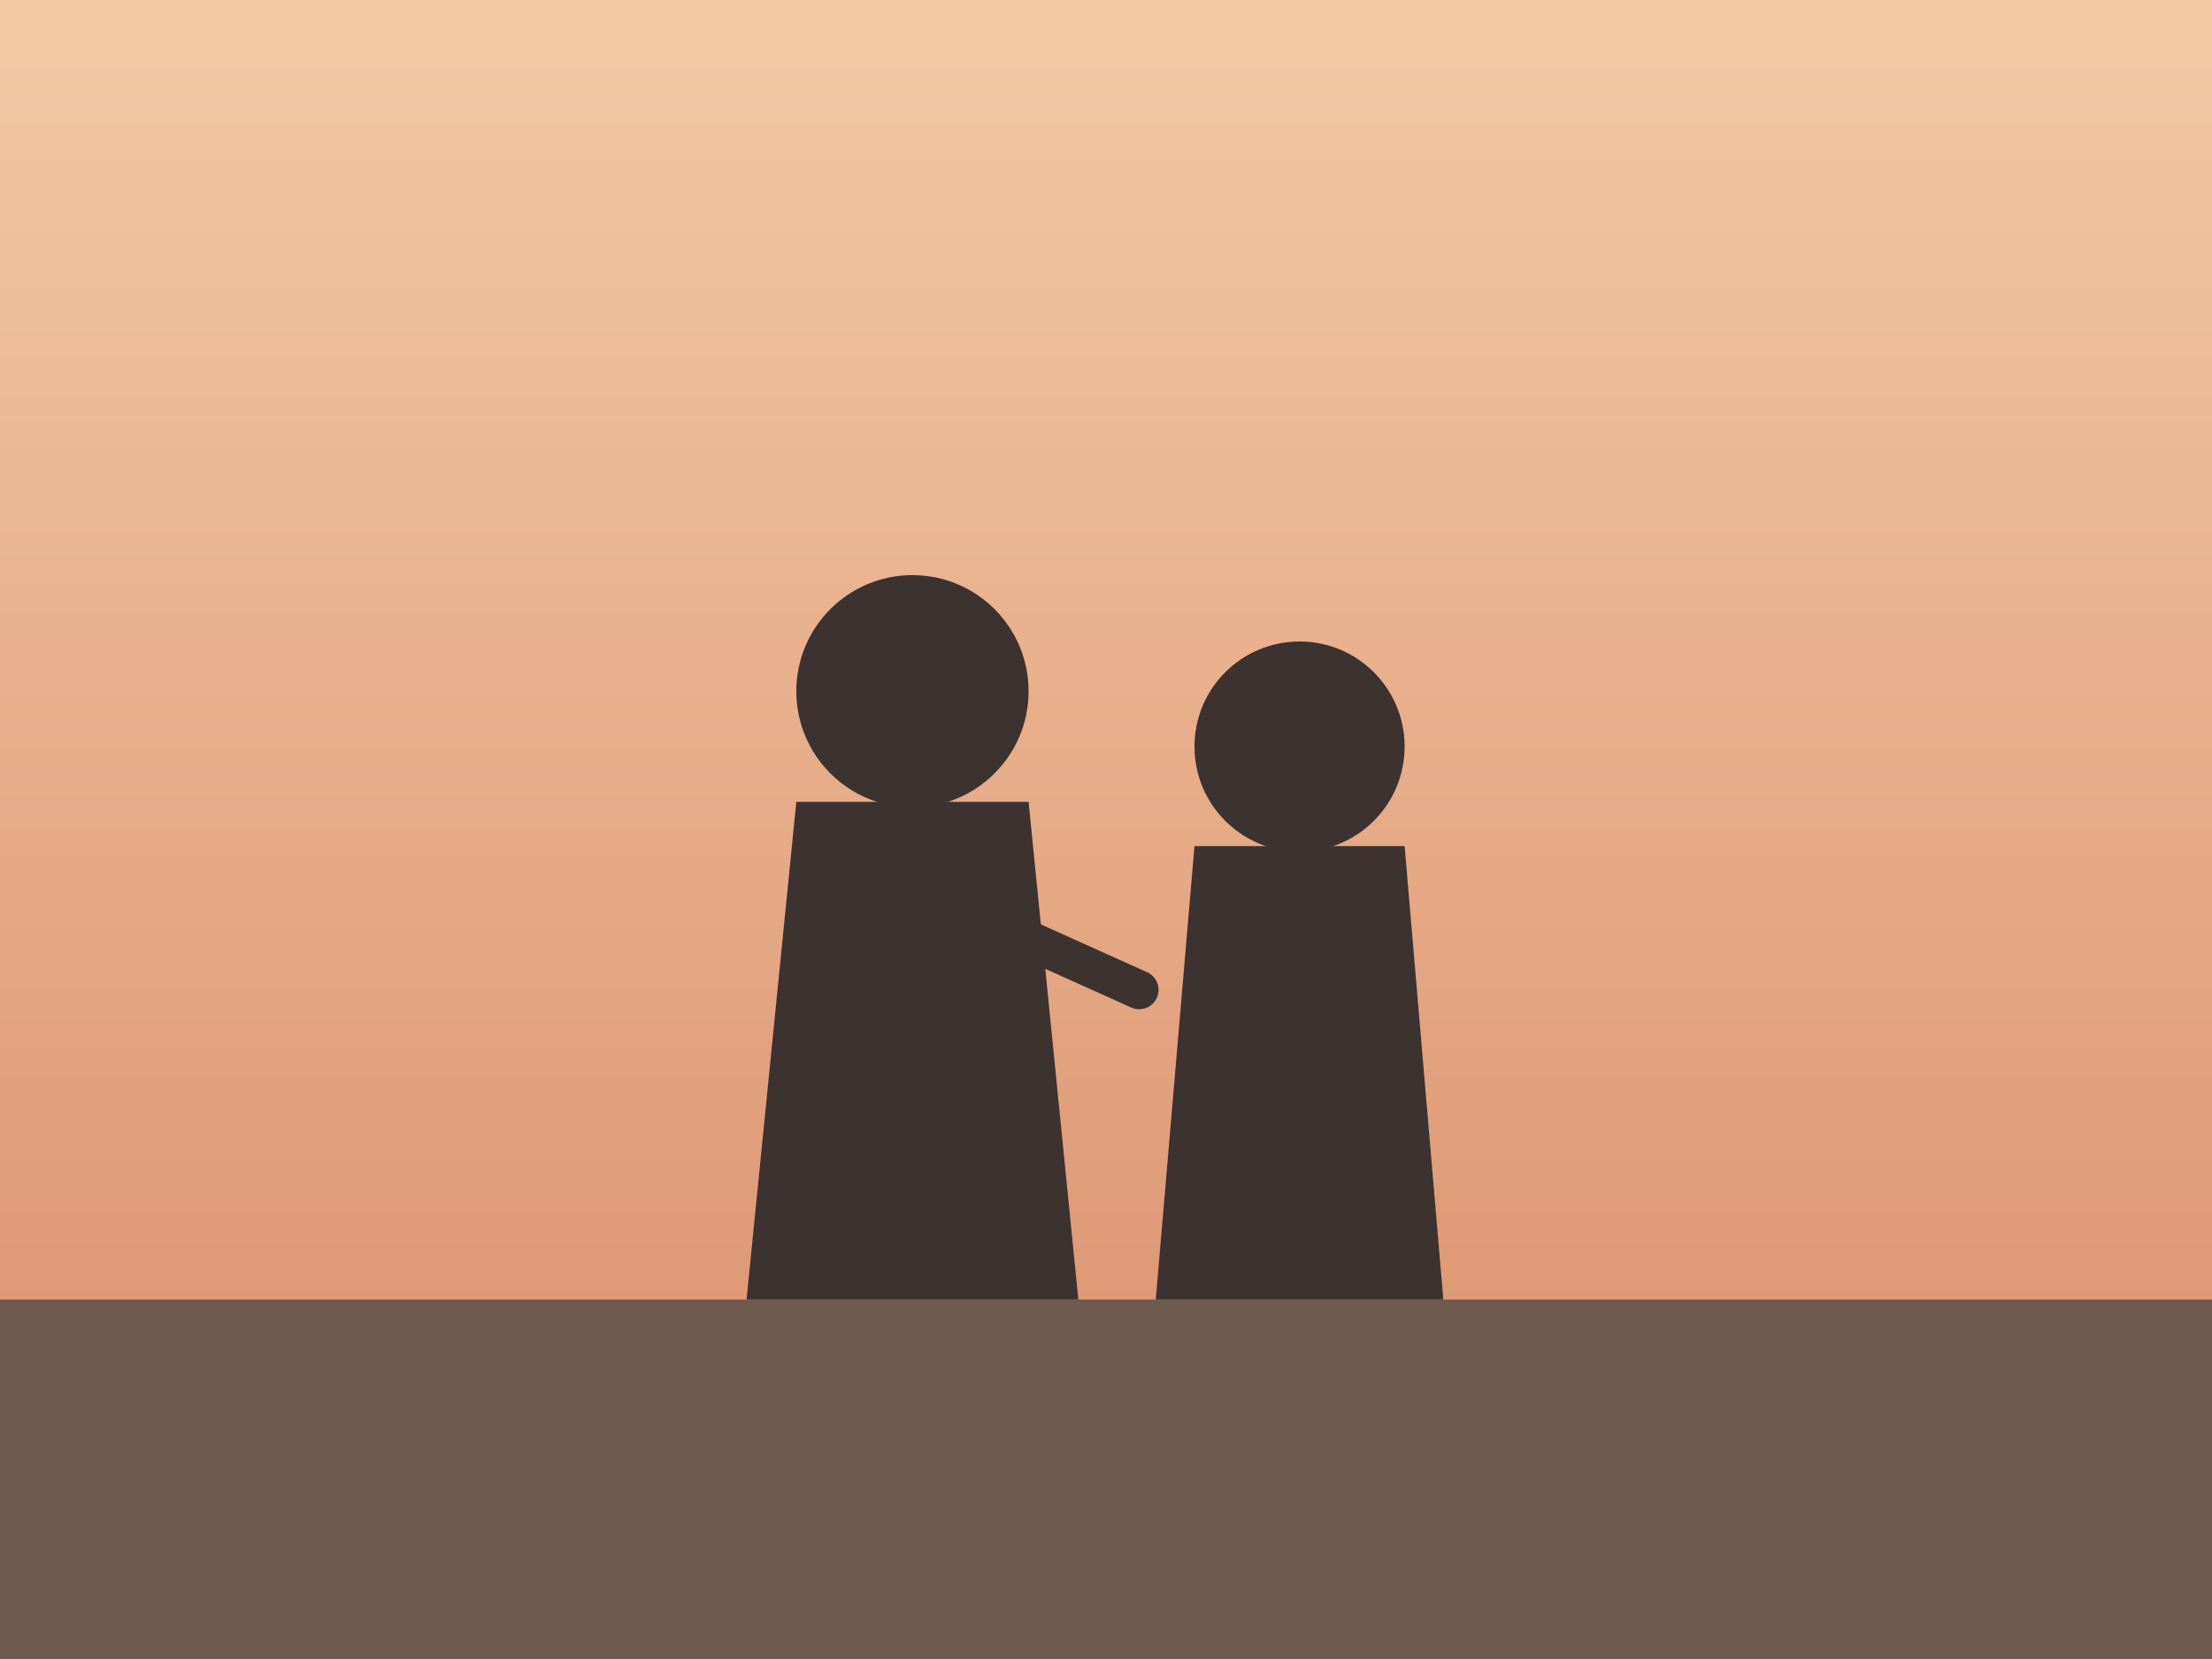
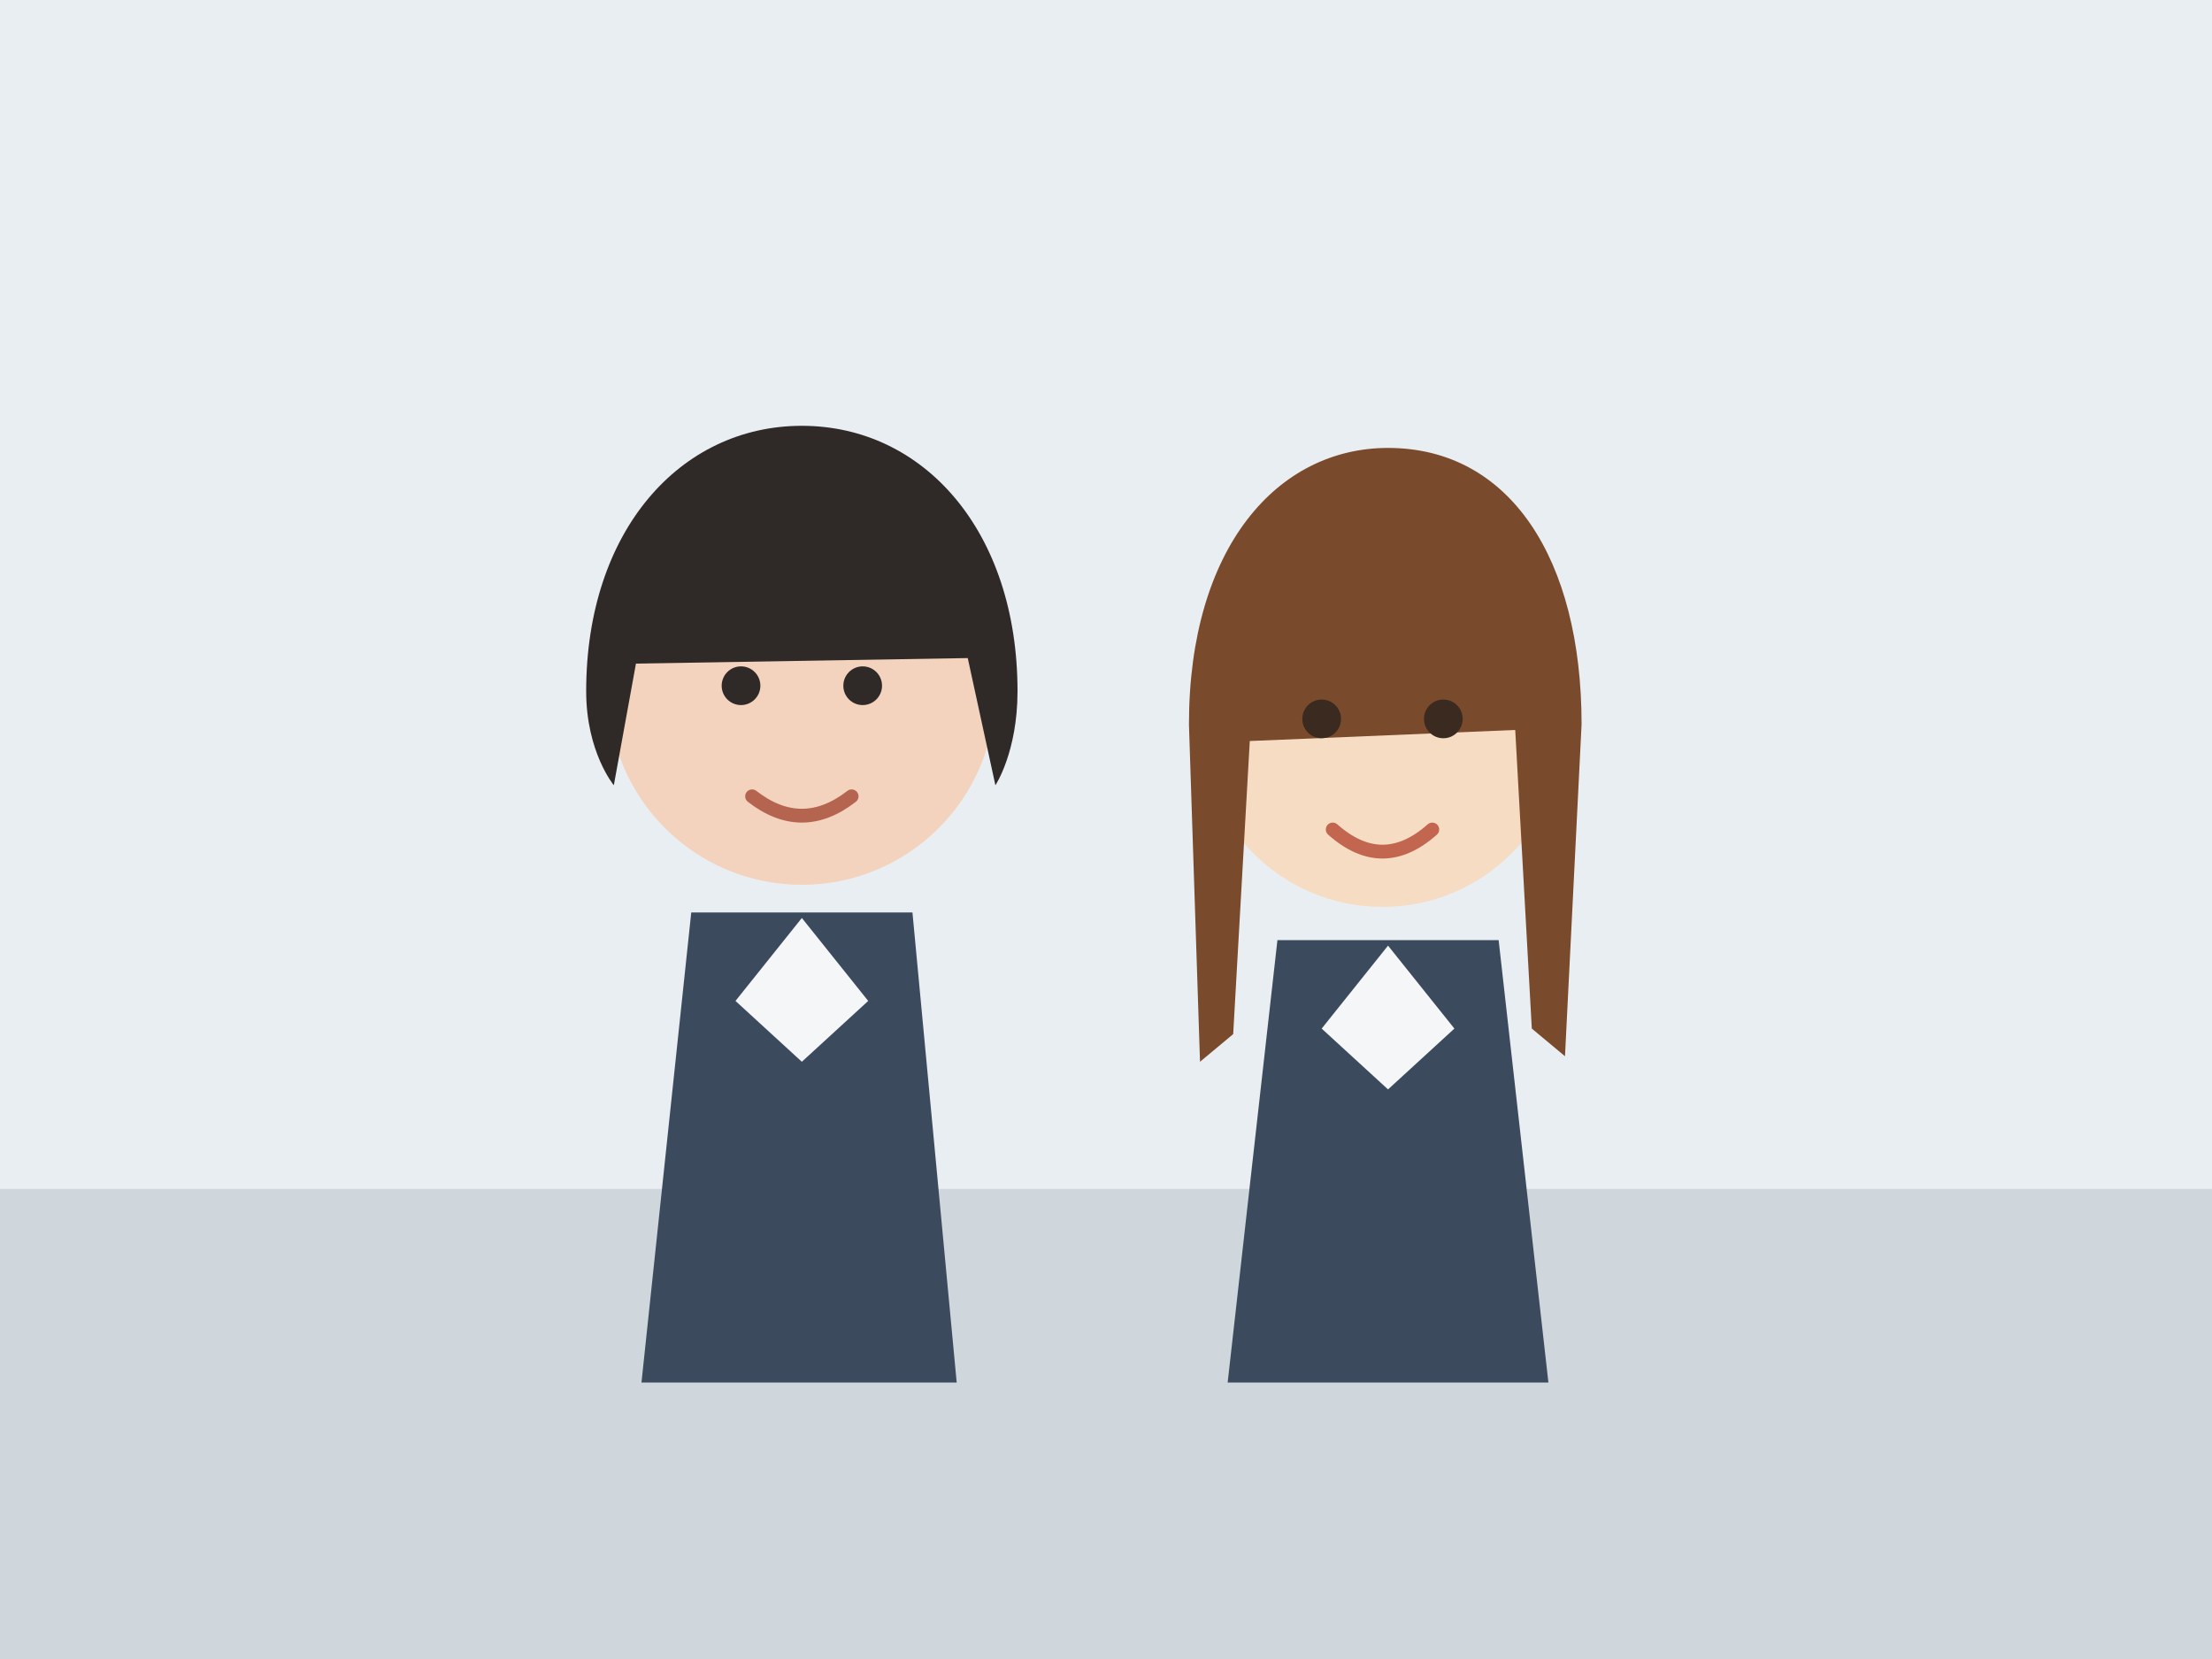
- <svg xmlns="http://www.w3.org/2000/svg" width="800" height="600" viewBox="0 0 800 600" role="img" aria-label="並んで歩く二人の後ろ姿">
-   <defs>
-     <linearGradient id="sky" x1="0" y1="0" x2="0" y2="1">
-       <stop offset="0" stop-color="#f3c9a4" />
-       <stop offset="1" stop-color="#d98c6a" />
-     </linearGradient>
-   </defs>
-   <rect width="800" height="600" fill="url(#sky)" />
-   <path d="M0 470h800v130H0z" fill="#6f5a4e" />
-   <g fill="#3c3230">
-     <circle cx="330" cy="250" r="42" />
-     <path d="M288 290h84l18 180h-120z" />
-     <circle cx="470" cy="270" r="38" />
-     <path d="M432 306h76l14 164h-104z" />
+ <svg xmlns="http://www.w3.org/2000/svg" width="800" height="600" viewBox="0 0 800 600" role="img" aria-label="制服姿で並ぶ二人。左の子は黒髪のボブ">
+   <rect width="800" height="600" fill="#e9eef2" />
+   <rect y="430" width="800" height="170" fill="#cfd6dc" />
+   <g>
+     <circle cx="290" cy="250" r="70" fill="#f3d3bd" />
+     <path d="M212 250c0-58 34-96 78-96s78 38 78 96c0 22-8 34-8 34l-10-46-120 2-8 44s-10-12-10-34Z" fill="#2f2a28" />
+     <circle cx="268" cy="248" r="7" fill="#2f2a28" />
+     <circle cx="312" cy="248" r="7" fill="#2f2a28" />
+     <path d="M272 288q18 14 36 0" stroke="#b5654f" stroke-width="5" fill="none" stroke-linecap="round" />
+     <path d="M250 330h80l16 170H232z" fill="#3c4a5e" />
+     <path d="M290 332l-24 30 24 22 24-22z" fill="#f4f6f8" />
  </g>
-   <g fill="none" stroke="#3c3230" stroke-width="14" stroke-linecap="round">
-     <path d="M372 340l40 18" />
+   <g>
+     <circle cx="500" cy="262" r="66" fill="#f7dcc4" />
+     <path d="M430 262c0-64 32-100 72-100 44 0 70 40 70 100l-6 120-12-10-6-108-96 4-6 106-12 10Z" fill="#7a4a2c" />
+     <circle cx="478" cy="260" r="7" fill="#3a2a20" />
+     <circle cx="522" cy="260" r="7" fill="#3a2a20" />
+     <path d="M482 300q18 16 36 0" stroke="#c2664f" stroke-width="5" fill="none" stroke-linecap="round" />
+     <path d="M462 340h80l18 160H444z" fill="#3c4a5e" />
+     <path d="M502 342l-24 30 24 22 24-22z" fill="#f4f6f8" />
  </g>
</svg>
